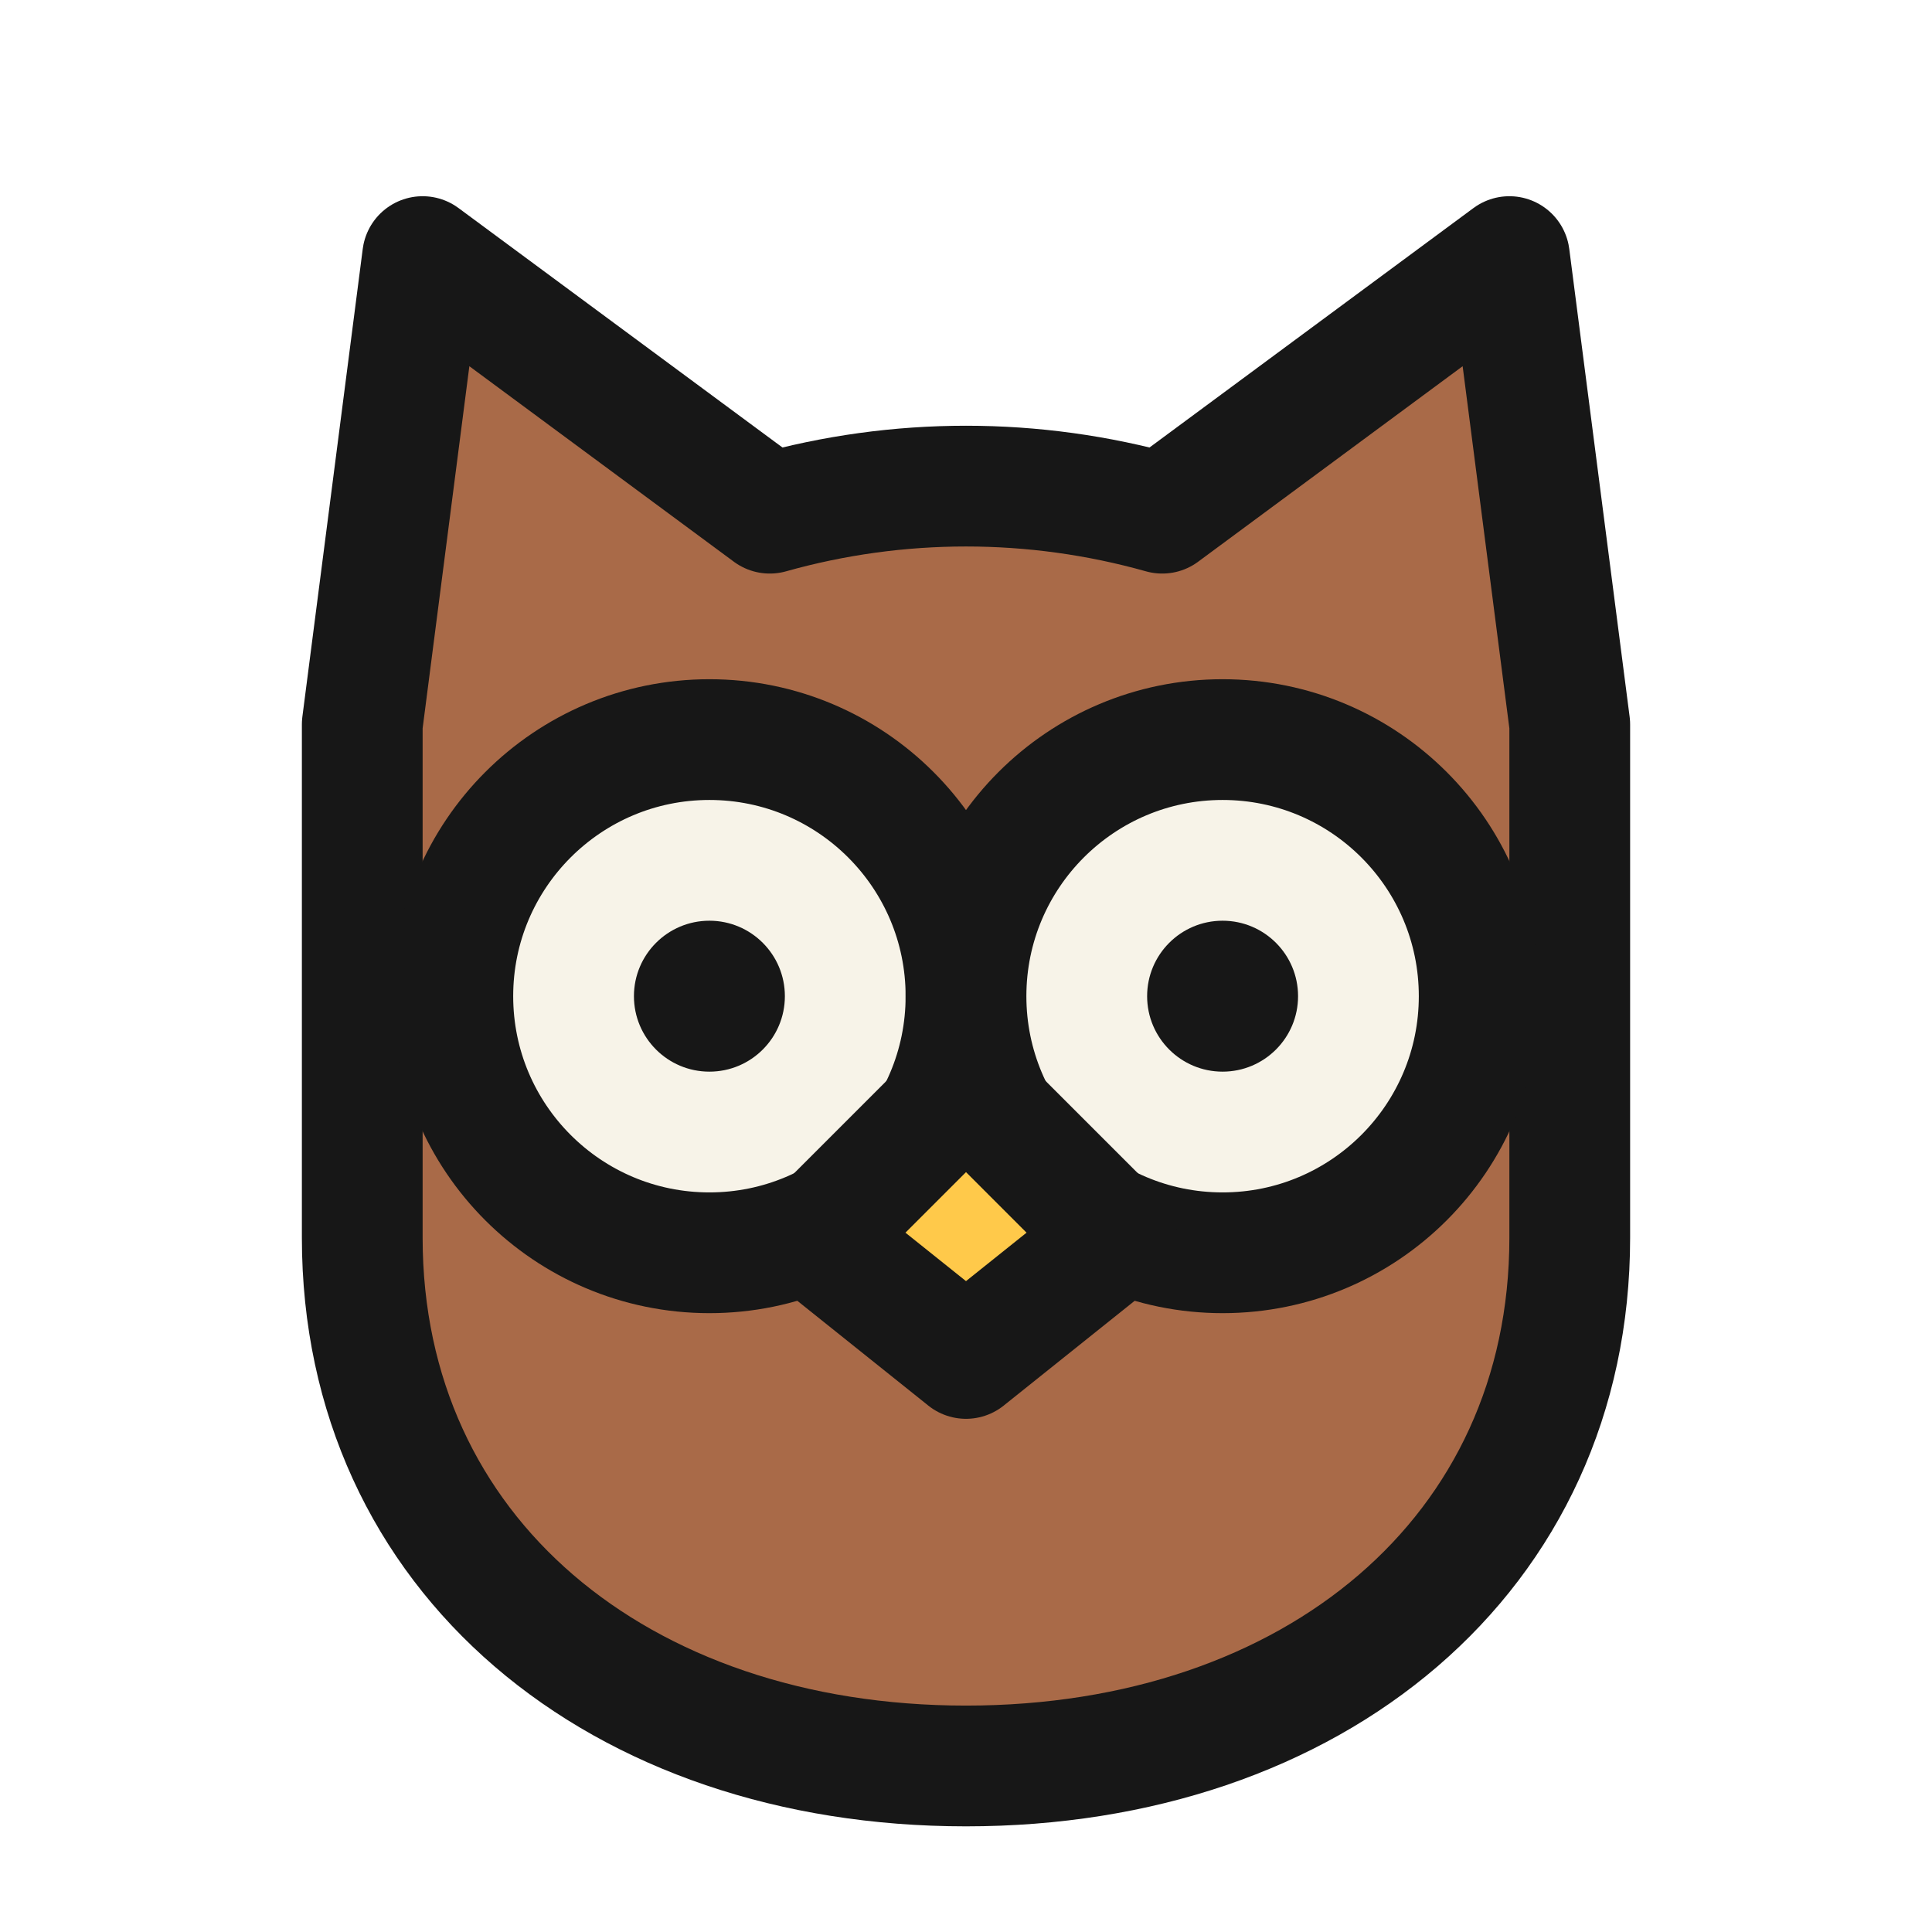
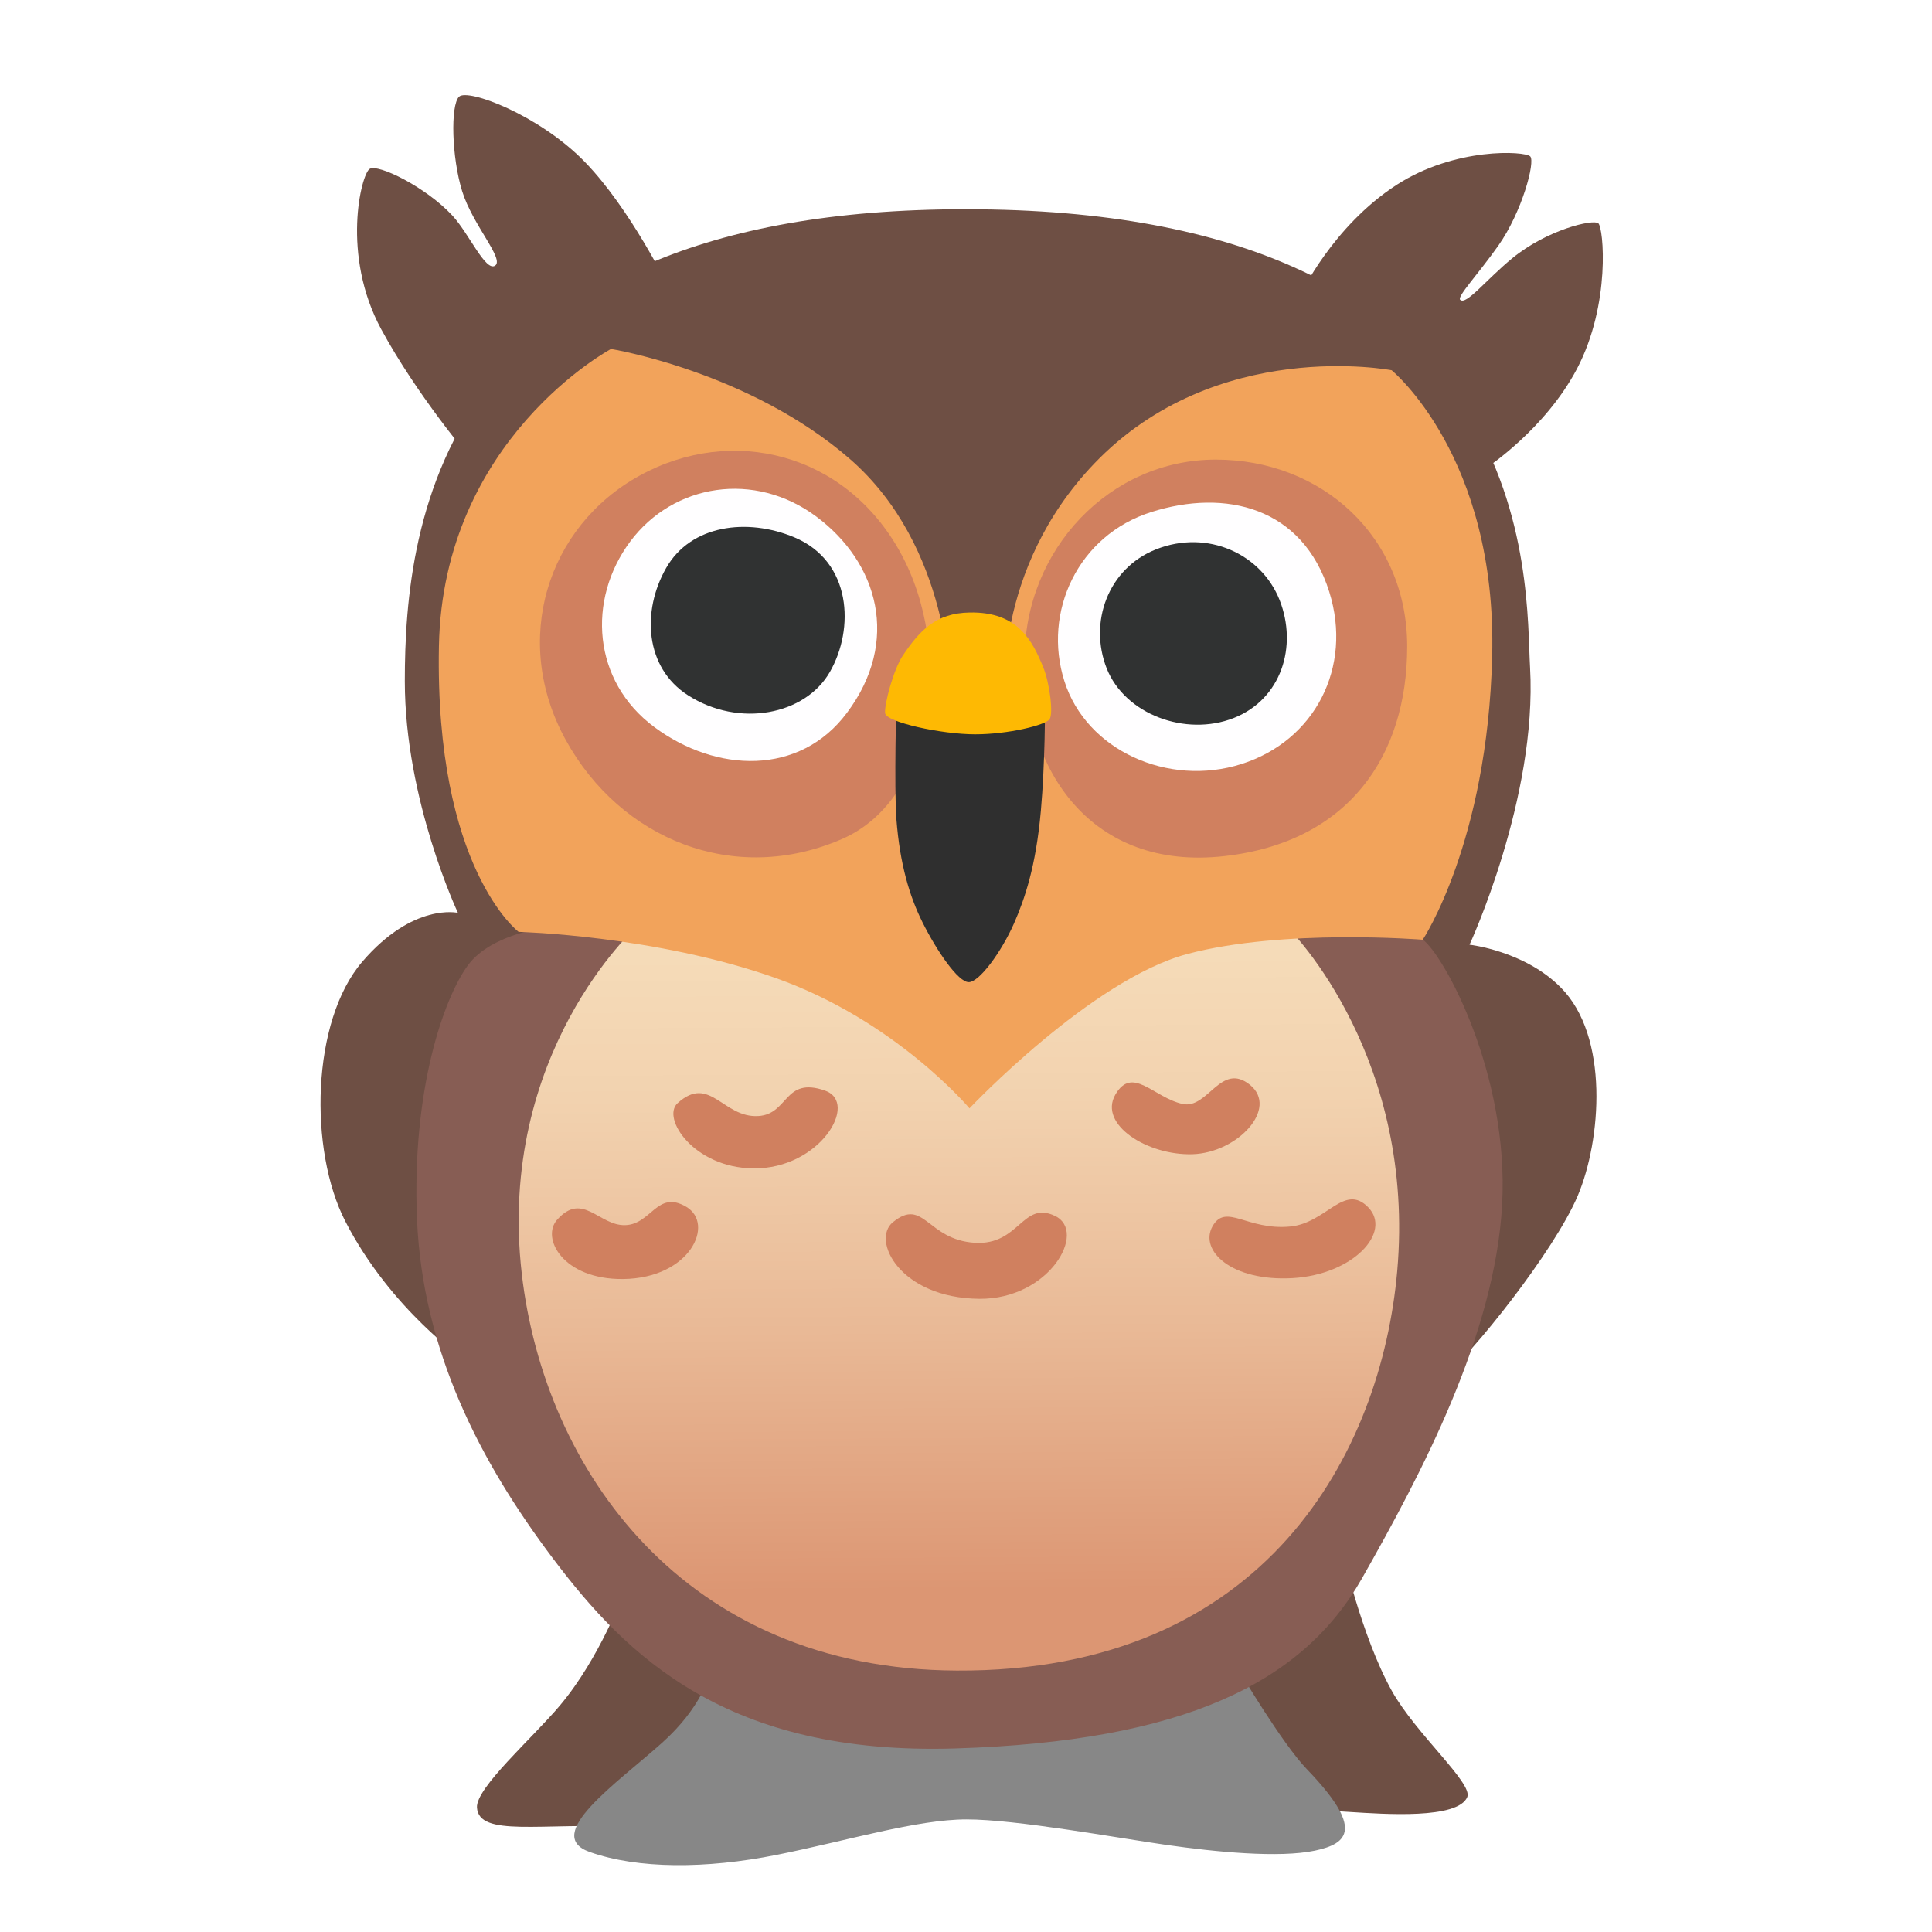
- <svg xmlns="http://www.w3.org/2000/svg" viewBox="0 0 128 128" stroke-linecap="round" stroke-linejoin="round">
-   <g stroke="#171717" stroke-width="8" stroke-linejoin="round">
-     <path fill="#A96A48" d="M24 48 28 17l23 17a48 48 0 0 1 26 0l23-17 4 31v34c0 21-17 35-40 35S24 103 24 82Z" />
-     <circle cx="47" cy="66" r="17" fill="#F7F3E8" />
-     <circle cx="81" cy="66" r="17" fill="#F7F3E8" />
-     <circle cx="47" cy="66" r="5" fill="#171717" stroke="none" />
-     <circle cx="81" cy="66" r="5" fill="#171717" stroke="none" />
-     <path fill="#FFC94A" d="m64 72-10 10 10 8 10-8Z" />
-   </g>
+ <svg xmlns="http://www.w3.org/2000/svg" version="1.1" id="Layer_2" x="0px" y="0px" viewBox="0 0 128 128" style="enable-background:new 0 0 128 128;" xml:space="preserve">
+   <path style="fill:#6E4F44;" d="M97.36,62.59c0,0,4.5-9.71,4.01-18.37c-0.32-5.56,0.92-29.63-35.69-30.34  c-36.6-0.7-38.86,20.74-38.86,31.25c0,7.88,3.52,15.35,3.52,15.35s-2.96-0.7-6.34,3.24s-3.54,12.47-1.13,17.18  c3.03,5.91,8.02,9.29,8.02,9.29l10.42,15.35c0,0-1.55,4.29-4.22,7.46c-1.8,2.14-5.58,5.46-5.49,6.76c0.14,1.97,4.22,0.99,10.14,1.27  c5.91,0.28,22.67-2.53,22.67-2.53s22.81,1.41,25.06,1.55c2.25,0.14,7.11,0.49,7.74-0.99c0.39-0.91-3.42-4.2-5-7.04  c-2.04-3.66-3.31-9.43-3.31-9.43s4.65-9.71,6.62-11.26c1.97-1.55,7.46-8.45,9.01-12.11s2.11-10.56-1.13-13.8  C101,62.99,97.36,62.59,97.36,62.59z" />
+   <path style="fill:#6E4F44;" d="M86.17,19.51c0,0,2.11-4.5,6.34-7.25c3.9-2.53,8.52-2.25,8.87-1.9c0.35,0.35-0.54,3.68-2.11,5.91  c-1.34,1.9-2.75,3.38-2.53,3.59c0.39,0.39,1.72-1.33,3.45-2.75c2.32-1.9,5.35-2.6,5.7-2.32s0.84,5.35-1.41,9.64  c-2.11,4.01-5.98,6.55-5.98,6.55l-5.42-7.32L86.17,19.51z" />
+   <path style="fill:#6E4F44;" d="M44.28,19.01c0,0-2.53-5.21-5.56-8.31s-7.74-4.86-8.31-4.29s-0.49,4.01,0.21,6.26s2.82,4.5,2.18,4.93  c-0.63,0.42-1.73-2.13-2.82-3.31c-1.76-1.9-4.93-3.45-5.49-3.1c-0.56,0.35-1.9,5.7,0.77,10.63c2.37,4.37,5.84,8.45,5.84,8.45  l8.17-7.81L44.28,19.01z" />
+   <path style="fill:#878787;" d="M46.96,111.06c0,0-0.5,2.08-3.1,4.41c-2.96,2.65-7.98,6.1-4.79,7.23c3.19,1.13,7.7,1.13,12.39,0.19  c4.69-0.94,9.29-2.35,12.58-2.35c3.28,0,9.95,1.22,13.23,1.69c3.28,0.47,7.47,0.88,9.85,0.38c2.21-0.47,3.26-1.45-0.54-5.4  c-1.63-1.69-4.43-6.43-4.43-6.43l-18.96,3.1L46.96,111.06z" />
+   <path style="fill:#875D54;" d="M36.45,61.41c0,0-3.85,0.38-5.44,2.53s-3.75,8.26-3.38,16.89c0.38,8.63,4.13,15.96,9.01,22.43  c4.88,6.48,11.54,13.05,26.65,12.58c15.11-0.47,22.99-4.32,26.94-11.26c3.94-6.95,8.82-16.14,9.29-24.78  c0.47-8.63-3.85-16.52-5.26-17.55c-1.41-1.03-30.5-2.44-30.5-2.44L36.45,61.41z" />
+   <linearGradient id="SVGID_1_" gradientUnits="userSpaceOnUse" x1="63.407" y1="60.819" x2="63.716" y2="110.686">
+     <stop offset="0.05" style="stop-color:#F5DBB8" />
+     <stop offset="0.238" style="stop-color:#F2D2AF" />
+     <stop offset="0.547" style="stop-color:#E9B996" />
+     <stop offset="0.894" style="stop-color:#DC9673" />
+   </linearGradient>
+   <path style="fill:url(#SVGID_1_);" d="M42.17,61.41c0,0-9.29,8.35-7.6,22.99c1.49,12.92,10.7,26.19,28.81,26.28  c20.56,0.11,28.14-14.57,29.19-26.47c1.22-13.89-6.66-22.34-7.7-23.18C83.84,60.19,42.17,61.41,42.17,61.41z" />
+   <path style="fill:#F2A35B;" d="M64.23,73.43c0,0,8.07-8.54,14.45-10.23c6.38-1.69,15.58-0.94,15.58-0.94s4.29-6.43,4.6-18.77  c0.33-13.25-6.66-18.96-6.66-18.96s-11.64-2.25-19.71,6.19c-6.76,7.07-5.91,15.58-5.91,15.58l-3.64-0.61c0,0,0.05-9.46-6.62-15.27  s-15.84-7.3-15.84-7.3s-11.14,5.95-11.4,19.69c-0.28,14.73,5.28,18.93,5.28,18.93s9.03,0.23,17.01,3.05S64.23,73.43,64.23,73.43z" />
+   <path style="fill:#D0805F;" d="M93.23,42.83c0,7.3-3.93,12.97-12.11,13.89c-8.86,1-13.24-5.75-13.24-13.05s5.67-13.22,12.67-13.22  S93.23,35.53,93.23,42.83z" />
+   <path style="fill:#D0805F;" d="M59.65,36.6c3.63,6.6,2.18,16.37-3.87,18.99c-7.13,3.1-14.67,0.03-18.3-6.57s-1.23-14.14,4.9-17.51  S56.02,30,59.65,36.6z" />
+   <path style="fill:#D0805F;" d="M78.35,73.14c1.67,0.37,2.53-2.82,4.46-1.27c1.92,1.55-0.8,4.5-3.8,4.6c-3,0.09-6.24-1.97-5.12-3.94  C75.02,70.56,76.43,72.72,78.35,73.14z" />
+   <path style="fill:#D0805F;" d="M85.49,81.26c2.39-0.23,3.57-2.91,5.16-1.27s-0.99,4.46-5.02,4.69c-4.04,0.23-6.19-1.83-5.3-3.43  C81.22,79.67,82.62,81.54,85.49,81.26z" />
+   <path style="fill:#D0805F;" d="M64.6,82.34c2.95,0.17,3.14-2.82,5.3-1.78c2.16,1.03-0.37,5.53-5.02,5.49  c-5.26-0.05-7.17-3.88-5.73-5.07C61.22,79.29,61.41,82.15,64.6,82.34z" />
+   <path style="fill:#D0805F;" d="M50.24,73.94c2.02-0.12,1.69-2.63,4.41-1.69c2.3,0.8-0.33,5.21-4.74,5.16  c-3.94-0.04-6.1-3.33-5.02-4.32C47.03,71.15,47.9,74.08,50.24,73.94z" />
+   <path style="fill:#D0805F;" d="M41.42,81.17c1.74-0.05,2.11-2.35,4.04-1.22c1.92,1.13,0.28,4.74-4.18,4.79  c-3.99,0.04-5.46-2.73-4.36-3.94C38.61,78.92,39.69,81.22,41.42,81.17z" />
+   <path style="fill:#FFFEFF;" d="M70.52,45.13c1.45,4.58,6.87,7.03,11.73,5.49c4.86-1.54,7.38-6.41,5.82-11.4  c-1.77-5.66-6.91-6.84-11.78-5.3C71.42,35.45,69.06,40.54,70.52,45.13z" />
+   <path style="fill:#FFFEFF;" d="M41.75,35.88c-2.87,3.86-2.5,9.25,1.6,12.29s9.63,3.25,12.76-0.94c3.56-4.75,2.07-9.95-2.02-13  S44.62,32.03,41.75,35.88z" />
+   <path style="fill:#303232;" d="M84.78,39.76c1.2,3.06,0.12,6.56-3.04,7.81c-3.17,1.25-7.21-0.23-8.42-3.29  c-1.2-3.06,0.09-6.62,3.26-7.88C80,35.04,83.57,36.7,84.78,39.76z" />
+   <path style="fill:#303232;" d="M54.98,44.52c-1.63,2.85-6.01,3.71-9.39,1.55c-2.87-1.83-3.09-5.59-1.45-8.45  c1.63-2.85,5.36-3.33,8.49-2.02C56.44,37.2,56.62,41.67,54.98,44.52z" />
+   <path style="fill:#2F2F2F;" d="M59.39,46.11c0,0-0.16,6.1,0,8.17c0.23,2.96,0.86,5.09,1.74,6.85c0.94,1.88,2.35,3.94,3.05,3.94  c0.7,0,2.16-1.99,3-3.89c0.7-1.6,1.45-3.75,1.78-7.46c0.28-3.15,0.28-6.95,0.28-6.95L59.39,46.11z" />
+   <path style="fill:#FEB903;" d="M64.23,40.58c3.24-0.07,4.18,1.92,4.88,3.61c0.42,1.01,0.7,3.1,0.42,3.47  c-0.28,0.38-2.72,0.99-4.93,0.99s-5.91-0.8-5.96-1.41c-0.05-0.61,0.56-2.89,1.17-3.8C60.94,41.75,62.02,40.62,64.23,40.58z" />
</svg>
